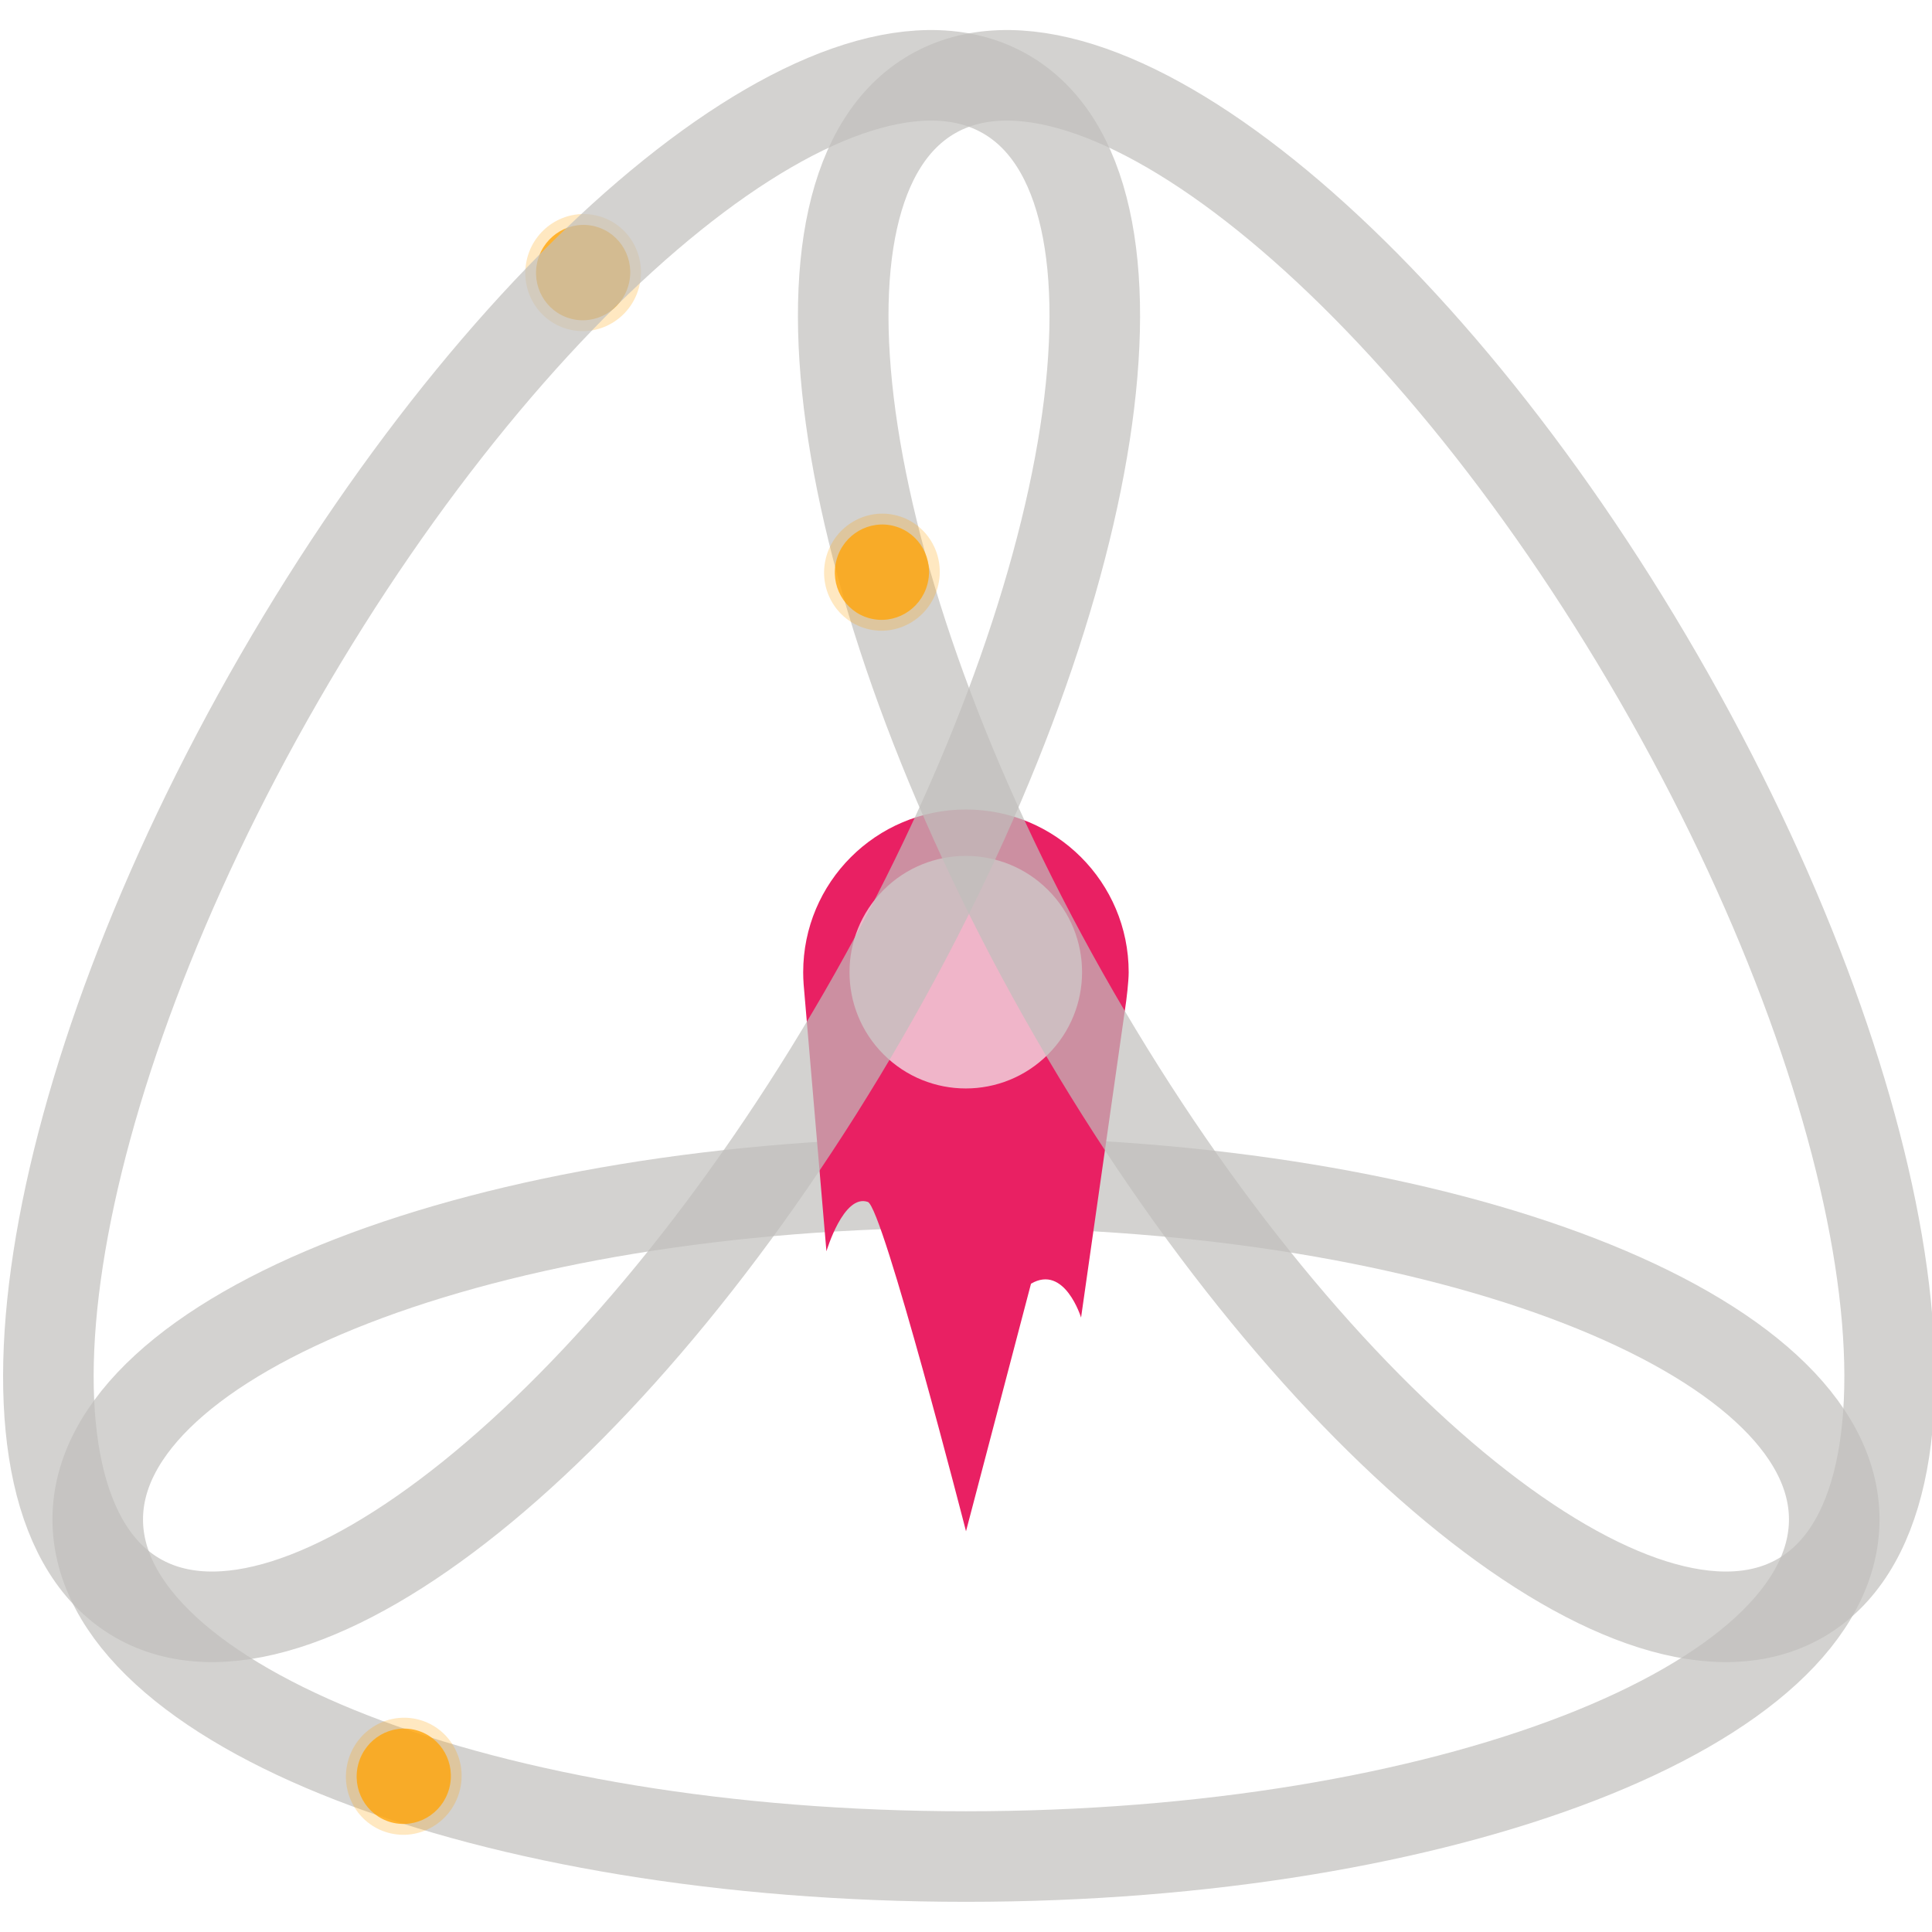
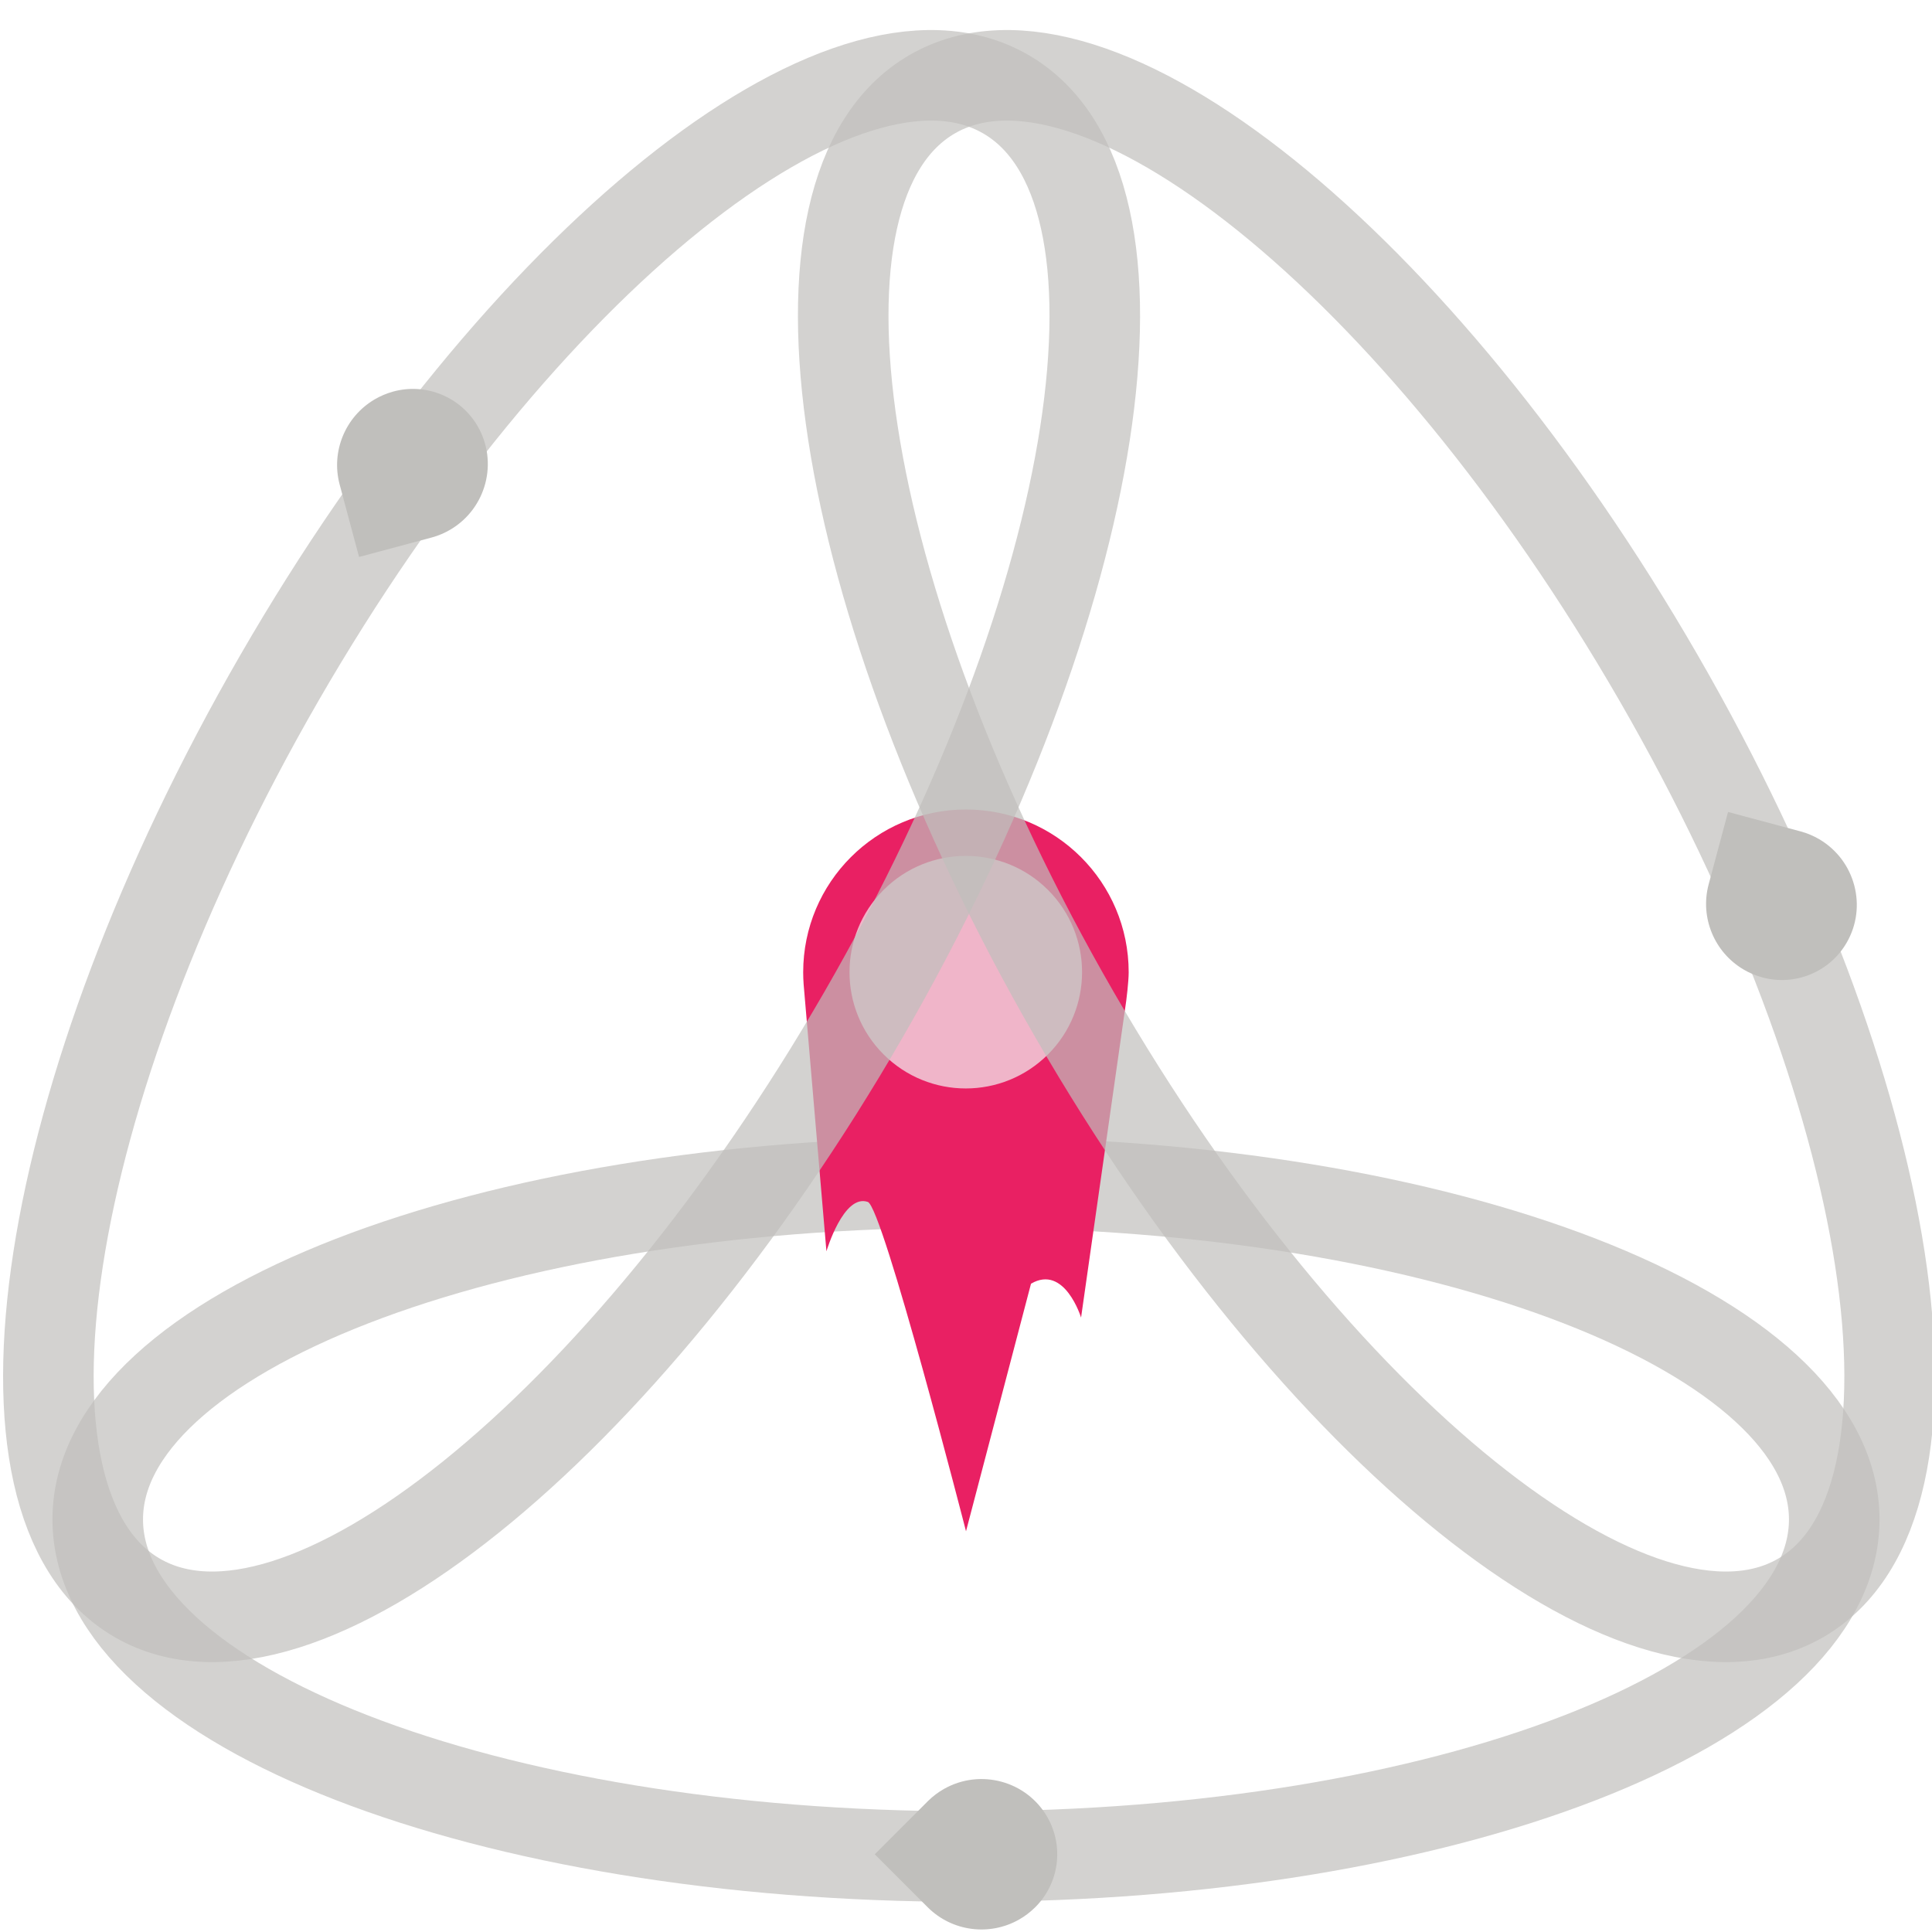
<svg xmlns="http://www.w3.org/2000/svg" width="64" height="64" viewBox="0 0 64 64" fill="none" version="1.1" id="svg2">
  <defs id="defs2" />
  <g id="g6" transform="translate(-117.6755,7.122545)">
    <ellipse style="fill:none;fill-opacity:0.098;stroke:#c0bfbc;stroke-width:3;stroke-dasharray:none;stroke-opacity:0.698" id="ellipse1" cx="149.675" cy="43.211" rx="28.762" ry="11.167" />
-     <g id="g5" transform="translate(109.6237,-23.64381)" style="opacity:0.85;fill:#ffa50a;fill-opacity:1">
-       <ellipse style="fill:#ffa50a;fill-opacity:0.3;stroke:none;stroke-width:3;stroke-linejoin:round;stroke-dasharray:none;stroke-opacity:1;paint-order:stroke markers fill" id="ellipse4" cx="17.382" cy="33.163" rx="1.941" ry="1.914" transform="matrix(-0.2650858,0.9642248,0.9642248,0.2650858,0,0)" />
-       <ellipse style="fill:#ffa50a;fill-opacity:1;stroke:none;stroke-width:3;stroke-linejoin:round;stroke-dasharray:none;stroke-opacity:1;paint-order:stroke markers fill" id="ellipse5" cx="17.382" cy="33.163" rx="1.581" ry="1.559" transform="matrix(-0.2650858,0.9642248,0.9642248,0.2650858,0,0)" />
-     </g>
-     <g id="g7" transform="translate(103.6818,26.16738)" style="opacity:0.85;fill:#ffa50a;fill-opacity:1">
-       <ellipse style="fill:#ffa50a;fill-opacity:0.3;stroke:none;stroke-width:3;stroke-linejoin:round;stroke-dasharray:none;stroke-opacity:1;paint-order:stroke markers fill" id="ellipse6" cx="17.382" cy="33.163" rx="1.941" ry="1.914" transform="matrix(-0.2650858,0.9642248,0.9642248,0.2650858,0,0)" />
-       <ellipse style="fill:#ffa50a;fill-opacity:1;stroke:none;stroke-width:3;stroke-linejoin:round;stroke-dasharray:none;stroke-opacity:1;paint-order:stroke markers fill" id="ellipse7" cx="17.382" cy="33.163" rx="1.581" ry="1.559" transform="matrix(-0.2650858,0.9642248,0.9642248,0.2650858,0,0)" />
-     </g>
    <g id="g2" transform="matrix(2.460617,2.460617,2.460617,-2.460617,-82.54007,-88.42649)">
      <path style="fill:#e92063;fill-opacity:1;stroke-width:0.01" d="m 74.015,20.358 c 0,0 -2.743,1.622 -2.878,1.556 -0.22,-0.107 0.054,-0.611 0.054,-0.611 -0.65,0.548 -1.301,1.096 -1.951,1.644 -0.029,0.025 -0.057,0.051 -0.084,0.078 -0.605,0.605 -0.605,1.586 0,2.191 0.605,0.605 1.586,0.605 2.191,0 0.066,-0.066 0.176,-0.209 0.176,-0.209 l 1.828,-2.436 c 0,0 -0.471,0.25 -0.565,-0.109 z" id="path2" />
      <circle style="fill:#f3f3f3;fill-opacity:0.703;stroke-width:0.01" cx="70.25" cy="24.12" r="1.107" id="circle2" />
    </g>
    <ellipse style="fill:none;fill-opacity:0.098;stroke:#c0bfbc;stroke-width:3;stroke-dasharray:none;stroke-opacity:0.698" id="ellipse2" cx="99.574" cy="-130.658" rx="28.762" ry="11.167" transform="rotate(60)" />
    <ellipse style="fill:none;fill-opacity:0.098;stroke:#c0bfbc;stroke-width:3;stroke-dasharray:none;stroke-opacity:0.698" id="ellipse3" cx="50.201" cy="-128.76" rx="28.762" ry="11.167" transform="matrix(0.5,-0.8660254,-0.8660254,-0.5,0,0)" />
-     <g id="g10" transform="translate(119.5216,-13.7195)" style="opacity:0.85;fill:#ffa50a;fill-opacity:1">
-       <ellipse style="fill:#ffa50a;fill-opacity:0.3;stroke:none;stroke-width:3;stroke-linejoin:round;stroke-dasharray:none;stroke-opacity:1;paint-order:stroke markers fill" id="ellipse9" cx="17.382" cy="33.163" rx="1.941" ry="1.914" transform="matrix(-0.2650858,0.9642248,0.9642248,0.2650858,0,0)" />
-       <ellipse style="fill:#ffa50a;fill-opacity:1;stroke:none;stroke-width:3;stroke-linejoin:round;stroke-dasharray:none;stroke-opacity:1;paint-order:stroke markers fill" id="ellipse10" cx="17.382" cy="33.163" rx="1.581" ry="1.559" transform="matrix(-0.2650858,0.9642248,0.9642248,0.2650858,0,0)" />
+     <g id="g4-7" transform="matrix(-0.7564024,0.2026774,0.2026774,0.7564024,154.4784,-36.27919)" style="fill:#c0bfbc">
+       <path id="path3-5" style="fill:#c0bfbc;fill-opacity:1;stroke:none;stroke-width:2.554;stroke-linejoin:round;stroke-dasharray:none;stroke-opacity:1;paint-order:stroke markers fill" d="m 43.273,44.105 a 3.204,3.181 44.954 0 0 -3.09,2.335 3.204,3.181 44.954 0 0 2.247,3.933 3.204,3.181 44.954 0 0 0.836,0.117 h 0.025 l 3.168,10e-7 -10e-7,-3.192 a 3.204,3.181 44.954 0 0 -2.357,-3.075 3.204,3.181 44.954 0 0 -0.828,-0.117 z" />
+     </g>
+     <g id="g1" transform="matrix(-0.7564024,-0.2026774,0.2026774,-0.7564024,199.8279,67.38175)" style="fill:#c0bfbc">
+       <path id="path1" style="fill:#c0bfbc;fill-opacity:1;stroke:none;stroke-width:2.554;stroke-linejoin:round;stroke-dasharray:none;stroke-opacity:1;paint-order:stroke markers fill" d="m 43.273,44.105 a 3.204,3.181 44.954 0 0 -3.09,2.335 3.204,3.181 44.954 0 0 2.247,3.933 3.204,3.181 44.954 0 0 0.836,0.117 h 0.025 l 3.168,10e-7 -10e-7,-3.192 a 3.204,3.181 44.954 0 0 -2.357,-3.075 3.204,3.181 44.954 0 0 -0.828,-0.117 z" />
+     </g>
+     <g id="g3" transform="matrix(-0.5537249,0.5537249,-0.5537249,-0.5537249,200.3353,56.53536)" style="fill:#c0bfbc">
+       <path id="path3" style="fill:#c0bfbc;fill-opacity:1;stroke:none;stroke-width:2.554;stroke-linejoin:round;stroke-dasharray:none;stroke-opacity:1;paint-order:stroke markers fill" d="m 43.273,44.105 a 3.204,3.181 44.954 0 0 -3.09,2.335 3.204,3.181 44.954 0 0 2.247,3.933 3.204,3.181 44.954 0 0 0.836,0.117 h 0.025 l 3.168,10e-7 -10e-7,-3.192 a 3.204,3.181 44.954 0 0 -2.357,-3.075 3.204,3.181 44.954 0 0 -0.828,-0.117 z" />
    </g>
  </g>
</svg>
